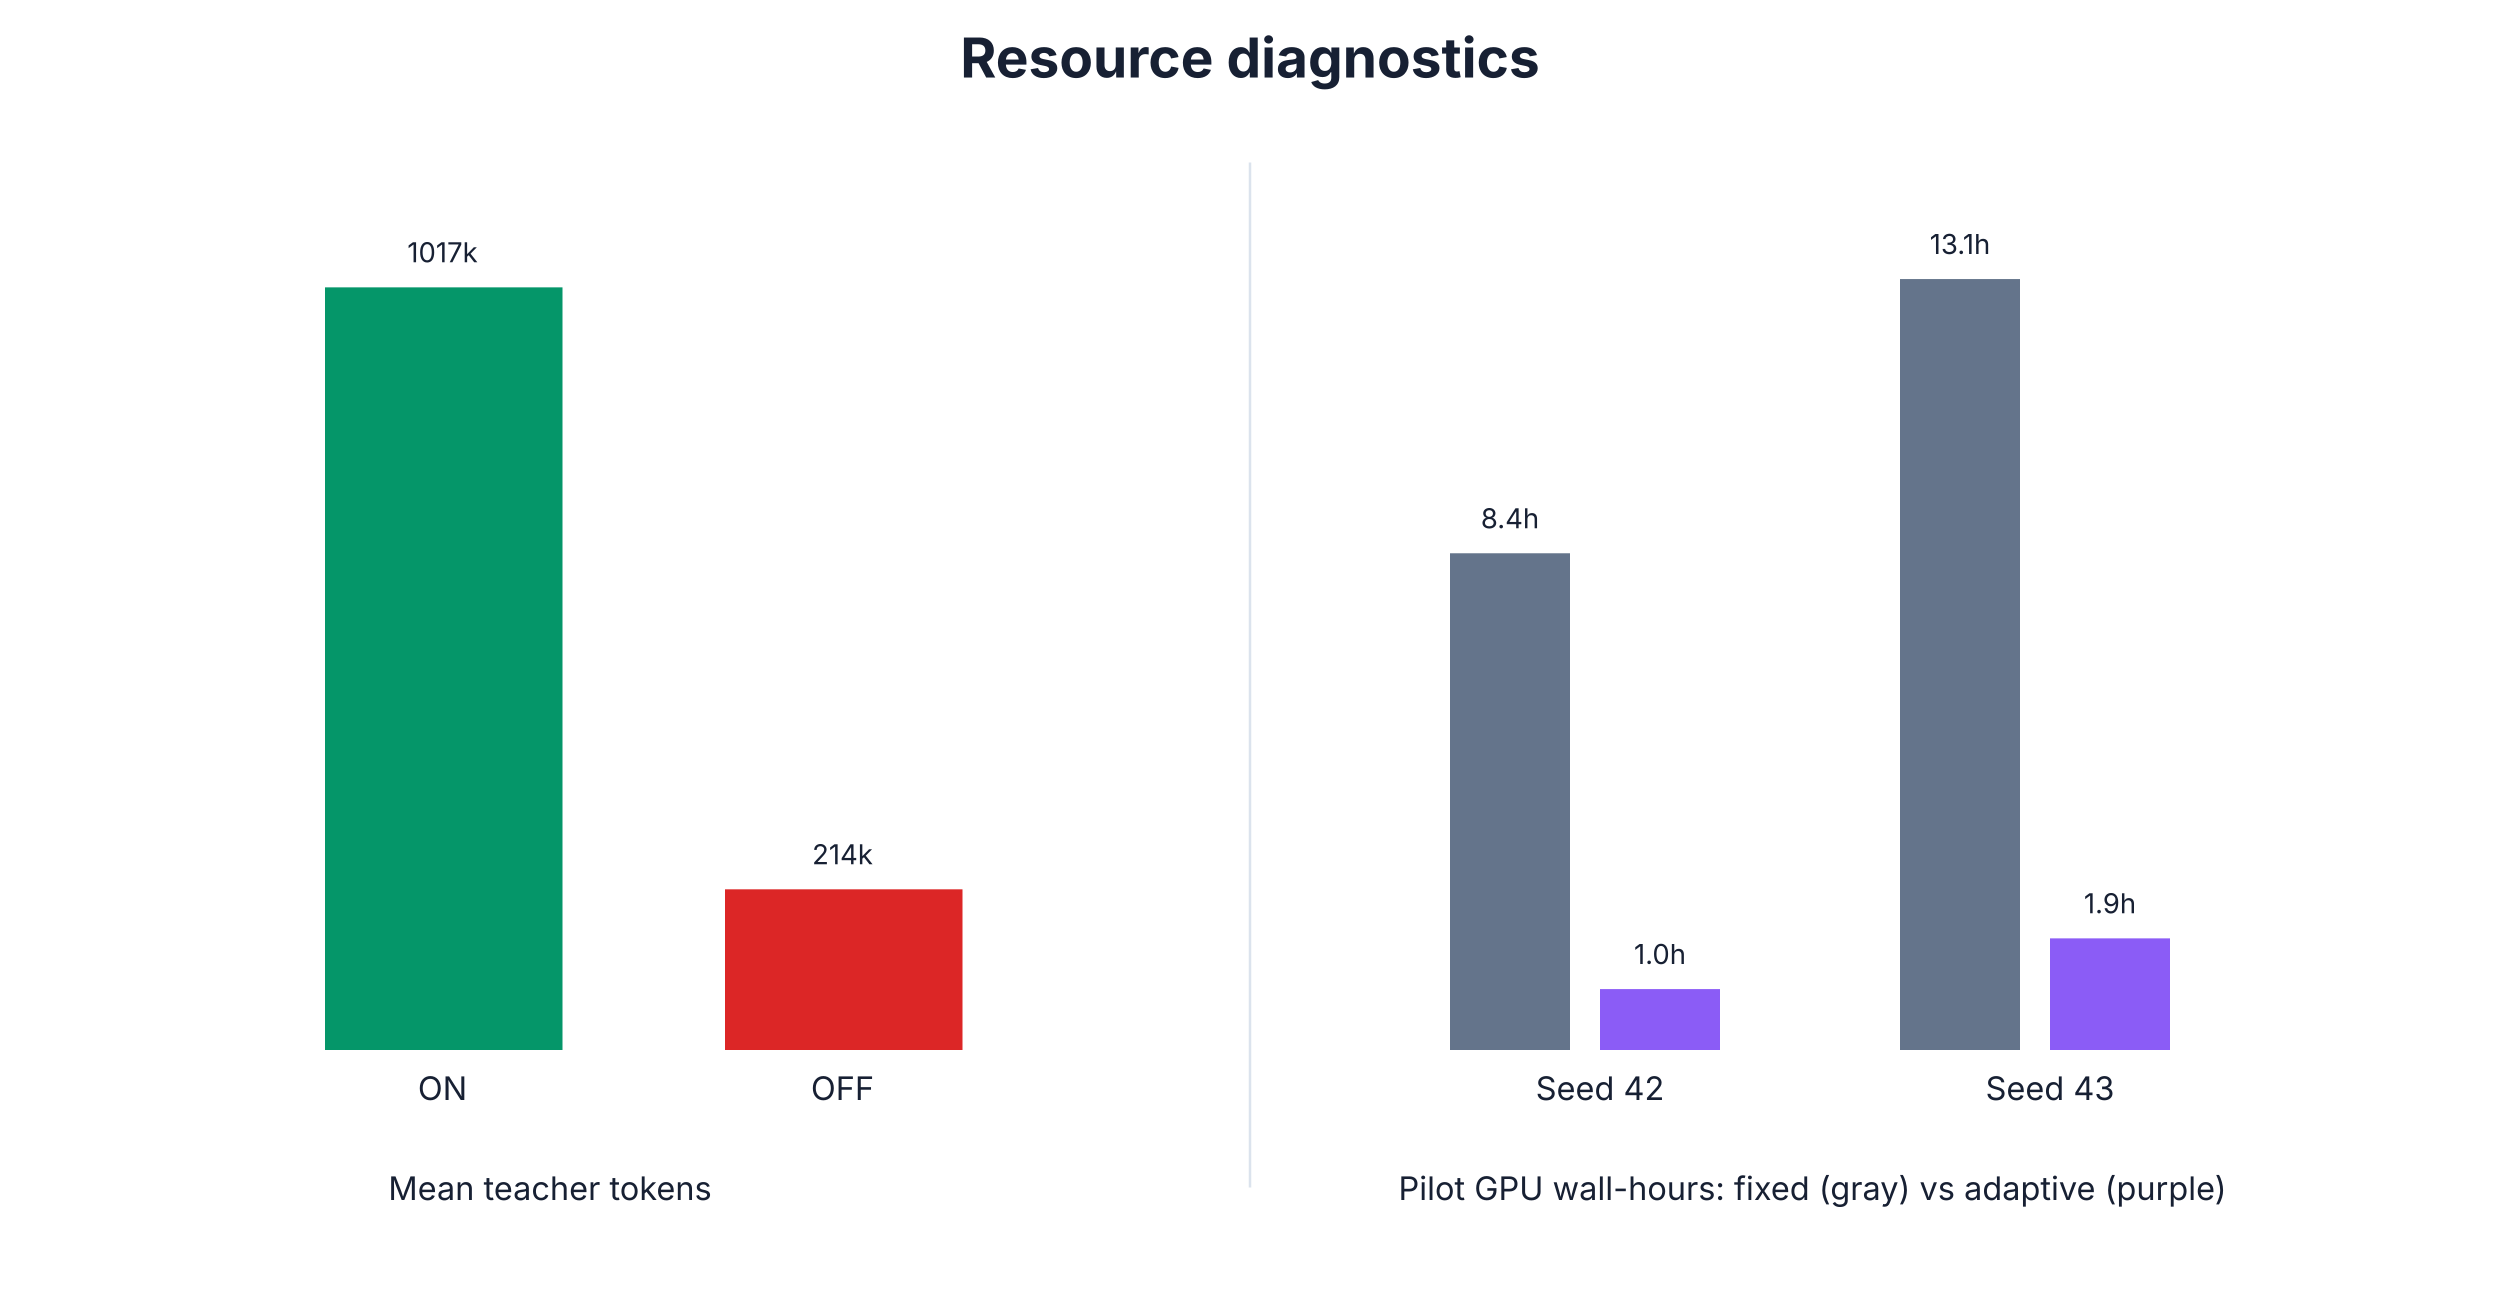
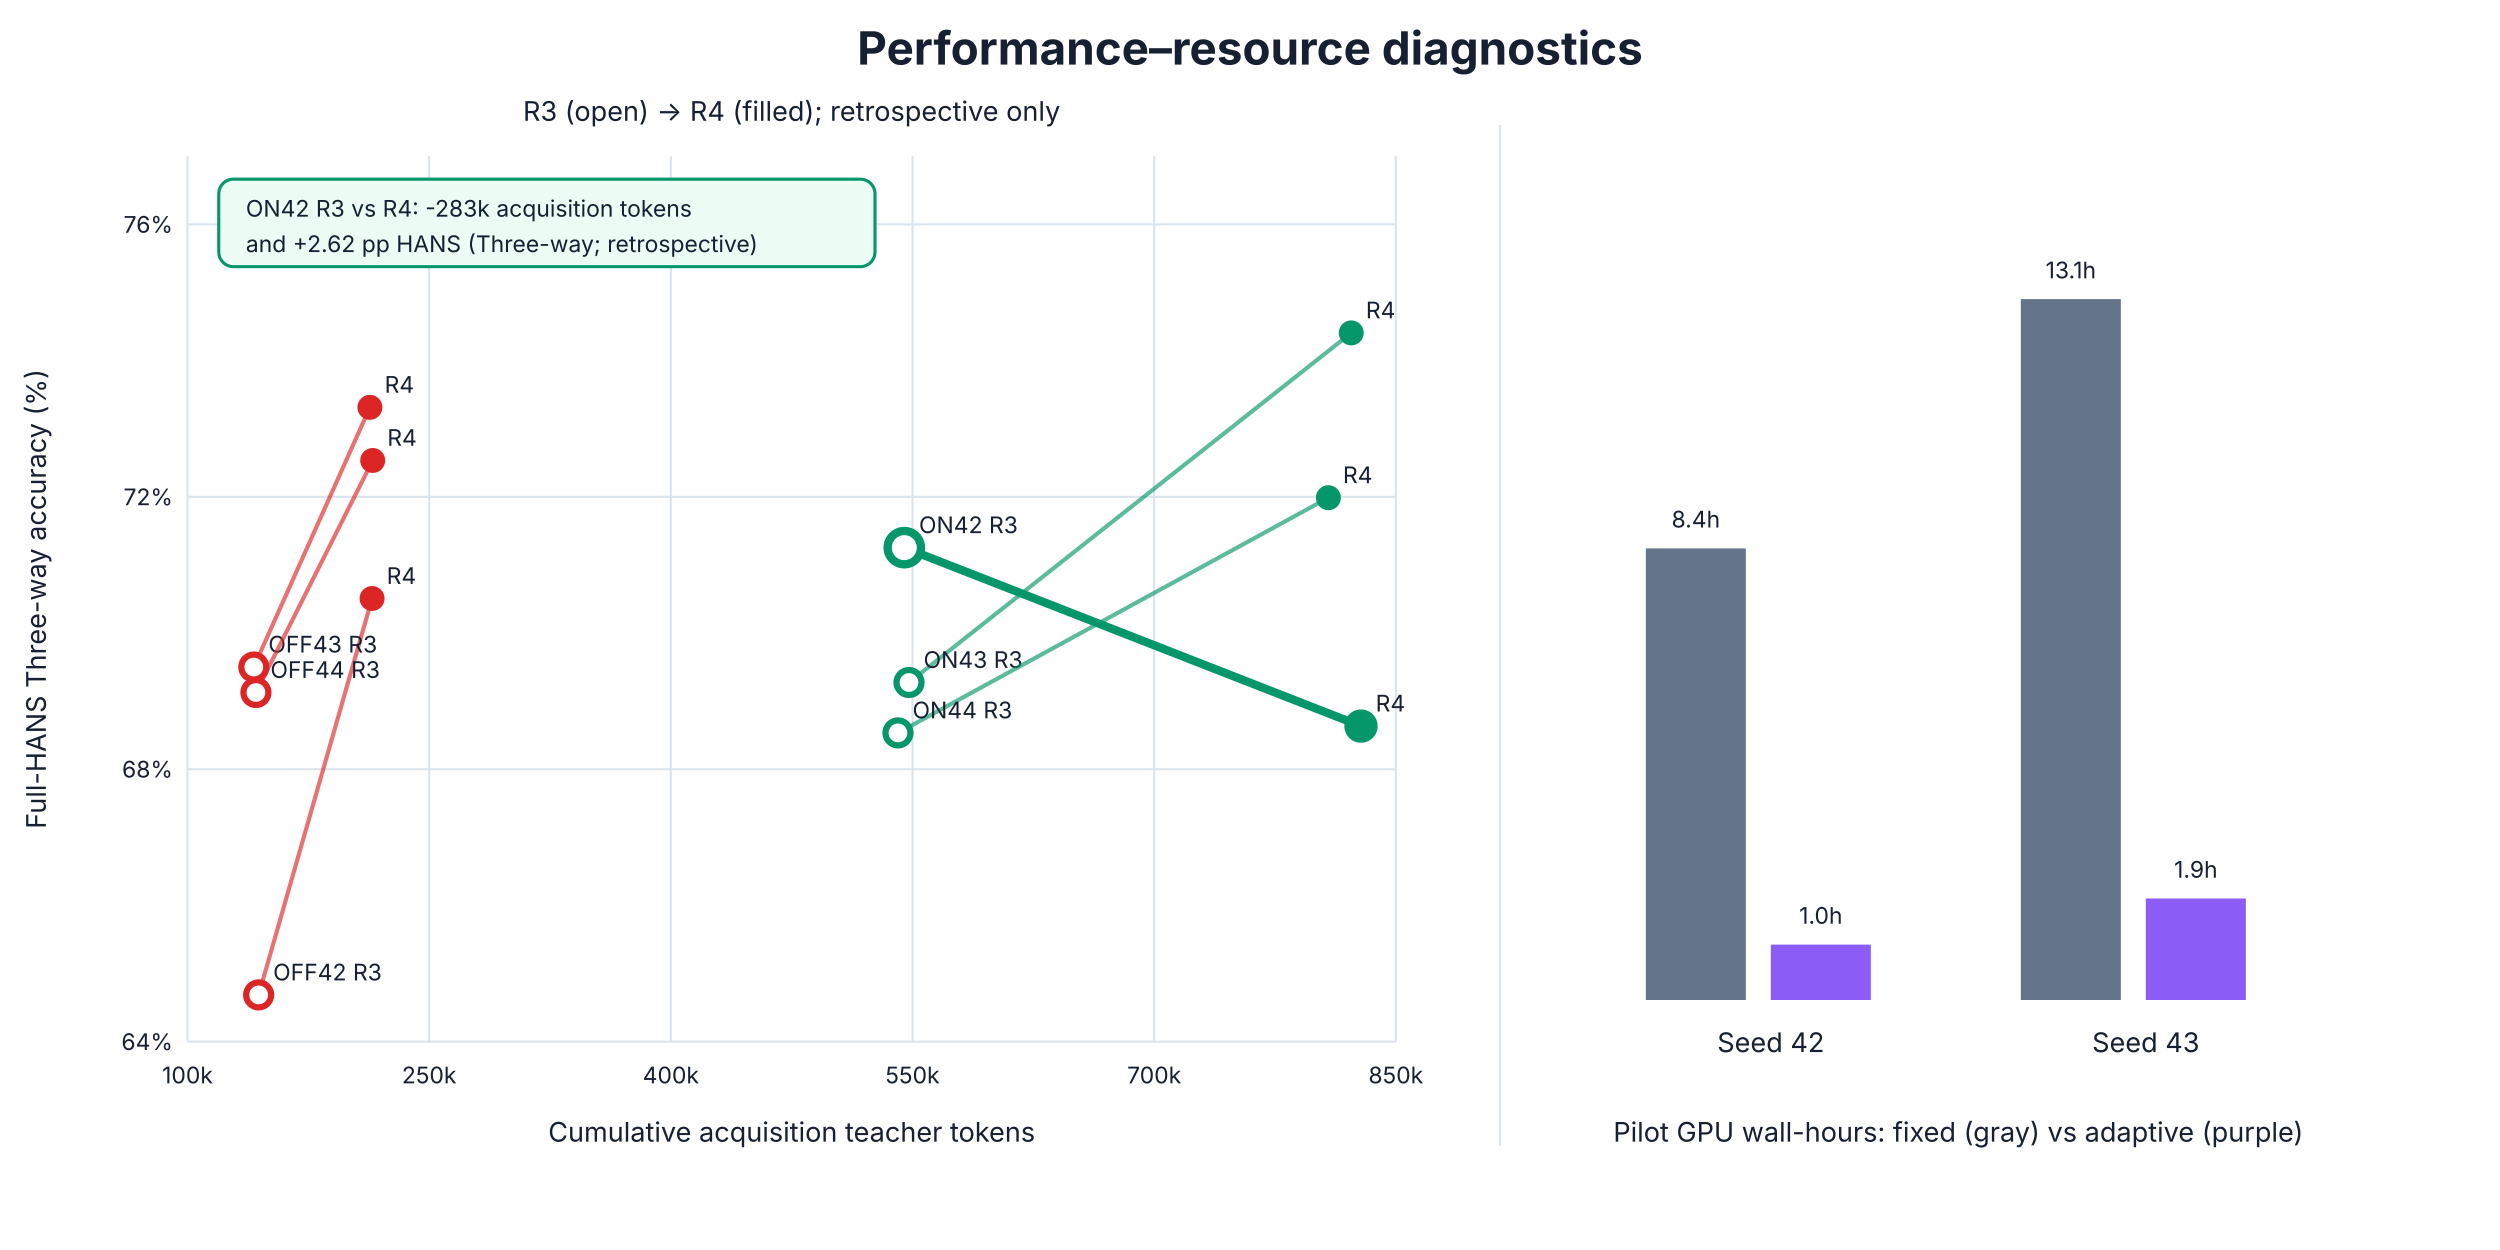
- <svg xmlns="http://www.w3.org/2000/svg" width="1000" height="520" viewBox="0 0 1000 520">
+ <svg xmlns="http://www.w3.org/2000/svg" width="1200" height="600" viewBox="0 0 1200 600">
  <rect width="100%" height="100%" fill="white" />
  <style>text{font-family:Inter,Arial,sans-serif;fill:#172033}.title{font-size:22px;font-weight:700}.axis{font-size:13px}.small{font-size:11px}.grid{stroke:#dbe3ed;stroke-width:1}.base{stroke:#475569;stroke-width:1.2}</style>
-   <text x="500.0" y="31.0" class="title" text-anchor="middle">Resource diagnostics</text>
-   <rect x="130" y="114.943" width="95" height="305.057" fill="#059669" />
-   <text x="177.0" y="440.0" class="axis" text-anchor="middle">ON</text>
-   <text x="177.0" y="104.9" class="small" text-anchor="middle">1017k</text>
-   <rect x="290" y="355.727" width="95" height="64.273" fill="#dc2626" />
-   <text x="337.0" y="440.0" class="axis" text-anchor="middle">OFF</text>
-   <text x="337.0" y="345.7" class="small" text-anchor="middle">214k</text>
-   <text x="220.0" y="480.0" class="axis" text-anchor="middle">Mean teacher tokens</text>
-   <rect x="580" y="221.306" width="48" height="198.694" fill="#64748b" />
-   <text x="604.0" y="211.3" class="small" text-anchor="middle">8.4h</text>
-   <rect x="640" y="395.634" width="48" height="24.366" fill="#8b5cf6" />
-   <text x="664.0" y="385.6" class="small" text-anchor="middle">1.0h</text>
-   <text x="640.0" y="440.0" class="axis" text-anchor="middle">Seed 42</text>
-   <rect x="760" y="111.621" width="48" height="308.379" fill="#64748b" />
-   <text x="784.0" y="101.6" class="small" text-anchor="middle">13.1h</text>
-   <rect x="820" y="375.347" width="48" height="44.653" fill="#8b5cf6" />
-   <text x="844.0" y="365.3" class="small" text-anchor="middle">1.9h</text>
-   <text x="820.0" y="440.0" class="axis" text-anchor="middle">Seed 43</text>
-   <text x="725.0" y="480.0" class="axis" text-anchor="middle">Pilot GPU wall-hours: fixed (gray) vs adaptive (purple)</text>
-   <line x1="500" y1="65" x2="500" y2="475" class="grid" />
+   <text x="600.0" y="31.0" class="title" text-anchor="middle">Performance–resource diagnostics</text>
+   <line x1="90.0" y1="75" x2="90.0" y2="500" class="grid" />
+   <text x="90.0" y="520.0" class="small" text-anchor="middle">100k</text>
+   <line x1="206.0" y1="75" x2="206.0" y2="500" class="grid" />
+   <text x="206.0" y="520.0" class="small" text-anchor="middle">250k</text>
+   <line x1="322.0" y1="75" x2="322.0" y2="500" class="grid" />
+   <text x="322.0" y="520.0" class="small" text-anchor="middle">400k</text>
+   <line x1="438.0" y1="75" x2="438.0" y2="500" class="grid" />
+   <text x="438.0" y="520.0" class="small" text-anchor="middle">550k</text>
+   <line x1="554.0" y1="75" x2="554.0" y2="500" class="grid" />
+   <text x="554.0" y="520.0" class="small" text-anchor="middle">700k</text>
+   <line x1="670.0" y1="75" x2="670.0" y2="500" class="grid" />
+   <text x="670.0" y="520.0" class="small" text-anchor="middle">850k</text>
+   <line x1="90" y1="500.0" x2="670" y2="500.0" class="grid" />
+   <text x="83.0" y="504.0" class="small" text-anchor="end">64%</text>
+   <line x1="90" y1="369.231" x2="670" y2="369.231" class="grid" />
+   <text x="83.0" y="373.2" class="small" text-anchor="end">68%</text>
+   <line x1="90" y1="238.462" x2="670" y2="238.462" class="grid" />
+   <text x="83.0" y="242.5" class="small" text-anchor="end">72%</text>
+   <line x1="90" y1="107.692" x2="670" y2="107.692" class="grid" />
+   <text x="83.0" y="111.7" class="small" text-anchor="end">76%</text>
+   <line x1="434.07" y1="262.872" x2="653.273" y2="348.526" stroke="#059669" stroke-width="4" opacity="1.0" />
+   <circle cx="434.07" cy="262.872" r="8" fill="white" stroke="#059669" stroke-width="4" />
+   <circle cx="653.273" cy="348.526" r="8" fill="#059669" />
+   <text x="441.1" y="255.9" class="small" text-anchor="start">ON42 R3</text>
+   <text x="660.3" y="341.5" class="small" text-anchor="start">R4</text>
+   <line x1="436.317" y1="327.603" x2="648.596" y2="159.782" stroke="#059669" stroke-width="2" opacity="0.65" />
+   <circle cx="436.317" cy="327.603" r="6" fill="white" stroke="#059669" stroke-width="3" />
+   <circle cx="648.596" cy="159.782" r="6" fill="#059669" />
+   <text x="443.3" y="320.6" class="small" text-anchor="start">ON43 R3</text>
+   <text x="655.6" y="152.8" class="small" text-anchor="start">R4</text>
+   <line x1="431.027" y1="351.795" x2="637.633" y2="238.897" stroke="#059669" stroke-width="2" opacity="0.65" />
+   <circle cx="431.027" cy="351.795" r="6" fill="white" stroke="#059669" stroke-width="3" />
+   <circle cx="637.633" cy="238.897" r="6" fill="#059669" />
+   <text x="438.0" y="344.8" class="small" text-anchor="start">ON44 R3</text>
+   <text x="644.6" y="231.9" class="small" text-anchor="start">R4</text>
+   <line x1="124.147" y1="477.551" x2="178.592" y2="287.282" stroke="#dc2626" stroke-width="2" opacity="0.65" />
+   <circle cx="124.147" cy="477.551" r="6" fill="white" stroke="#dc2626" stroke-width="3" />
+   <circle cx="178.592" cy="287.282" r="6" fill="#dc2626" />
+   <text x="131.1" y="470.6" class="small" text-anchor="start">OFF42 R3</text>
+   <text x="185.6" y="280.3" class="small" text-anchor="start">R4</text>
+   <line x1="121.825" y1="320.192" x2="177.558" y2="195.526" stroke="#dc2626" stroke-width="2" opacity="0.65" />
+   <circle cx="121.825" cy="320.192" r="6" fill="white" stroke="#dc2626" stroke-width="3" />
+   <circle cx="177.558" cy="195.526" r="6" fill="#dc2626" />
+   <text x="128.8" y="313.2" class="small" text-anchor="start">OFF43 R3</text>
+   <text x="184.6" y="188.5" class="small" text-anchor="start">R4</text>
+   <line x1="122.845" y1="332.397" x2="178.893" y2="221.026" stroke="#dc2626" stroke-width="2" opacity="0.65" />
+   <circle cx="122.845" cy="332.397" r="6" fill="white" stroke="#dc2626" stroke-width="3" />
+   <circle cx="178.893" cy="221.026" r="6" fill="#dc2626" />
+   <text x="129.8" y="325.4" class="small" text-anchor="start">OFF44 R3</text>
+   <text x="185.9" y="214.0" class="small" text-anchor="start">R4</text>
+   <rect x="105" y="86" width="315" height="42" rx="7" fill="#ecfdf5" stroke="#059669" stroke-width="1.5" />
+   <text x="118.0" y="104.0" class="small" text-anchor="start">ON42 R3 vs R4: -283k acquisition tokens</text>
+   <text x="118.0" y="121.0" class="small" text-anchor="start">and +2.62 pp HANS (Three-way; retrospective)</text>
+   <text x="380.0" y="548.0" class="axis" text-anchor="middle">Cumulative acquisition teacher tokens</text>
+   <text x="22.0" y="287.5" class="axis" text-anchor="middle" transform="rotate(-90 22 287.5)">Full-HANS Three-way accuracy (%)</text>
+   <text x="380.0" y="58.0" class="axis" text-anchor="middle">R3 (open) → R4 (filled); retrospective only</text>
+   <rect x="790" y="263.243" width="48" height="216.757" fill="#64748b" />
+   <text x="814.0" y="253.2" class="small" text-anchor="middle">8.4h</text>
+   <rect x="850" y="453.419" width="48" height="26.581" fill="#8b5cf6" />
+   <text x="874.0" y="443.4" class="small" text-anchor="middle">1.0h</text>
+   <text x="850.0" y="505.0" class="axis" text-anchor="middle">Seed 42</text>
+   <rect x="970" y="143.587" width="48" height="336.413" fill="#64748b" />
+   <text x="994.0" y="133.6" class="small" text-anchor="middle">13.1h</text>
+   <rect x="1030" y="431.288" width="48" height="48.712" fill="#8b5cf6" />
+   <text x="1054.0" y="421.3" class="small" text-anchor="middle">1.9h</text>
+   <text x="1030.0" y="505.0" class="axis" text-anchor="middle">Seed 43</text>
+   <text x="940.0" y="548.0" class="axis" text-anchor="middle">Pilot GPU wall-hours: fixed (gray) vs adaptive (purple)</text>
+   <line x1="720" y1="60" x2="720" y2="550" class="grid" />
</svg>
